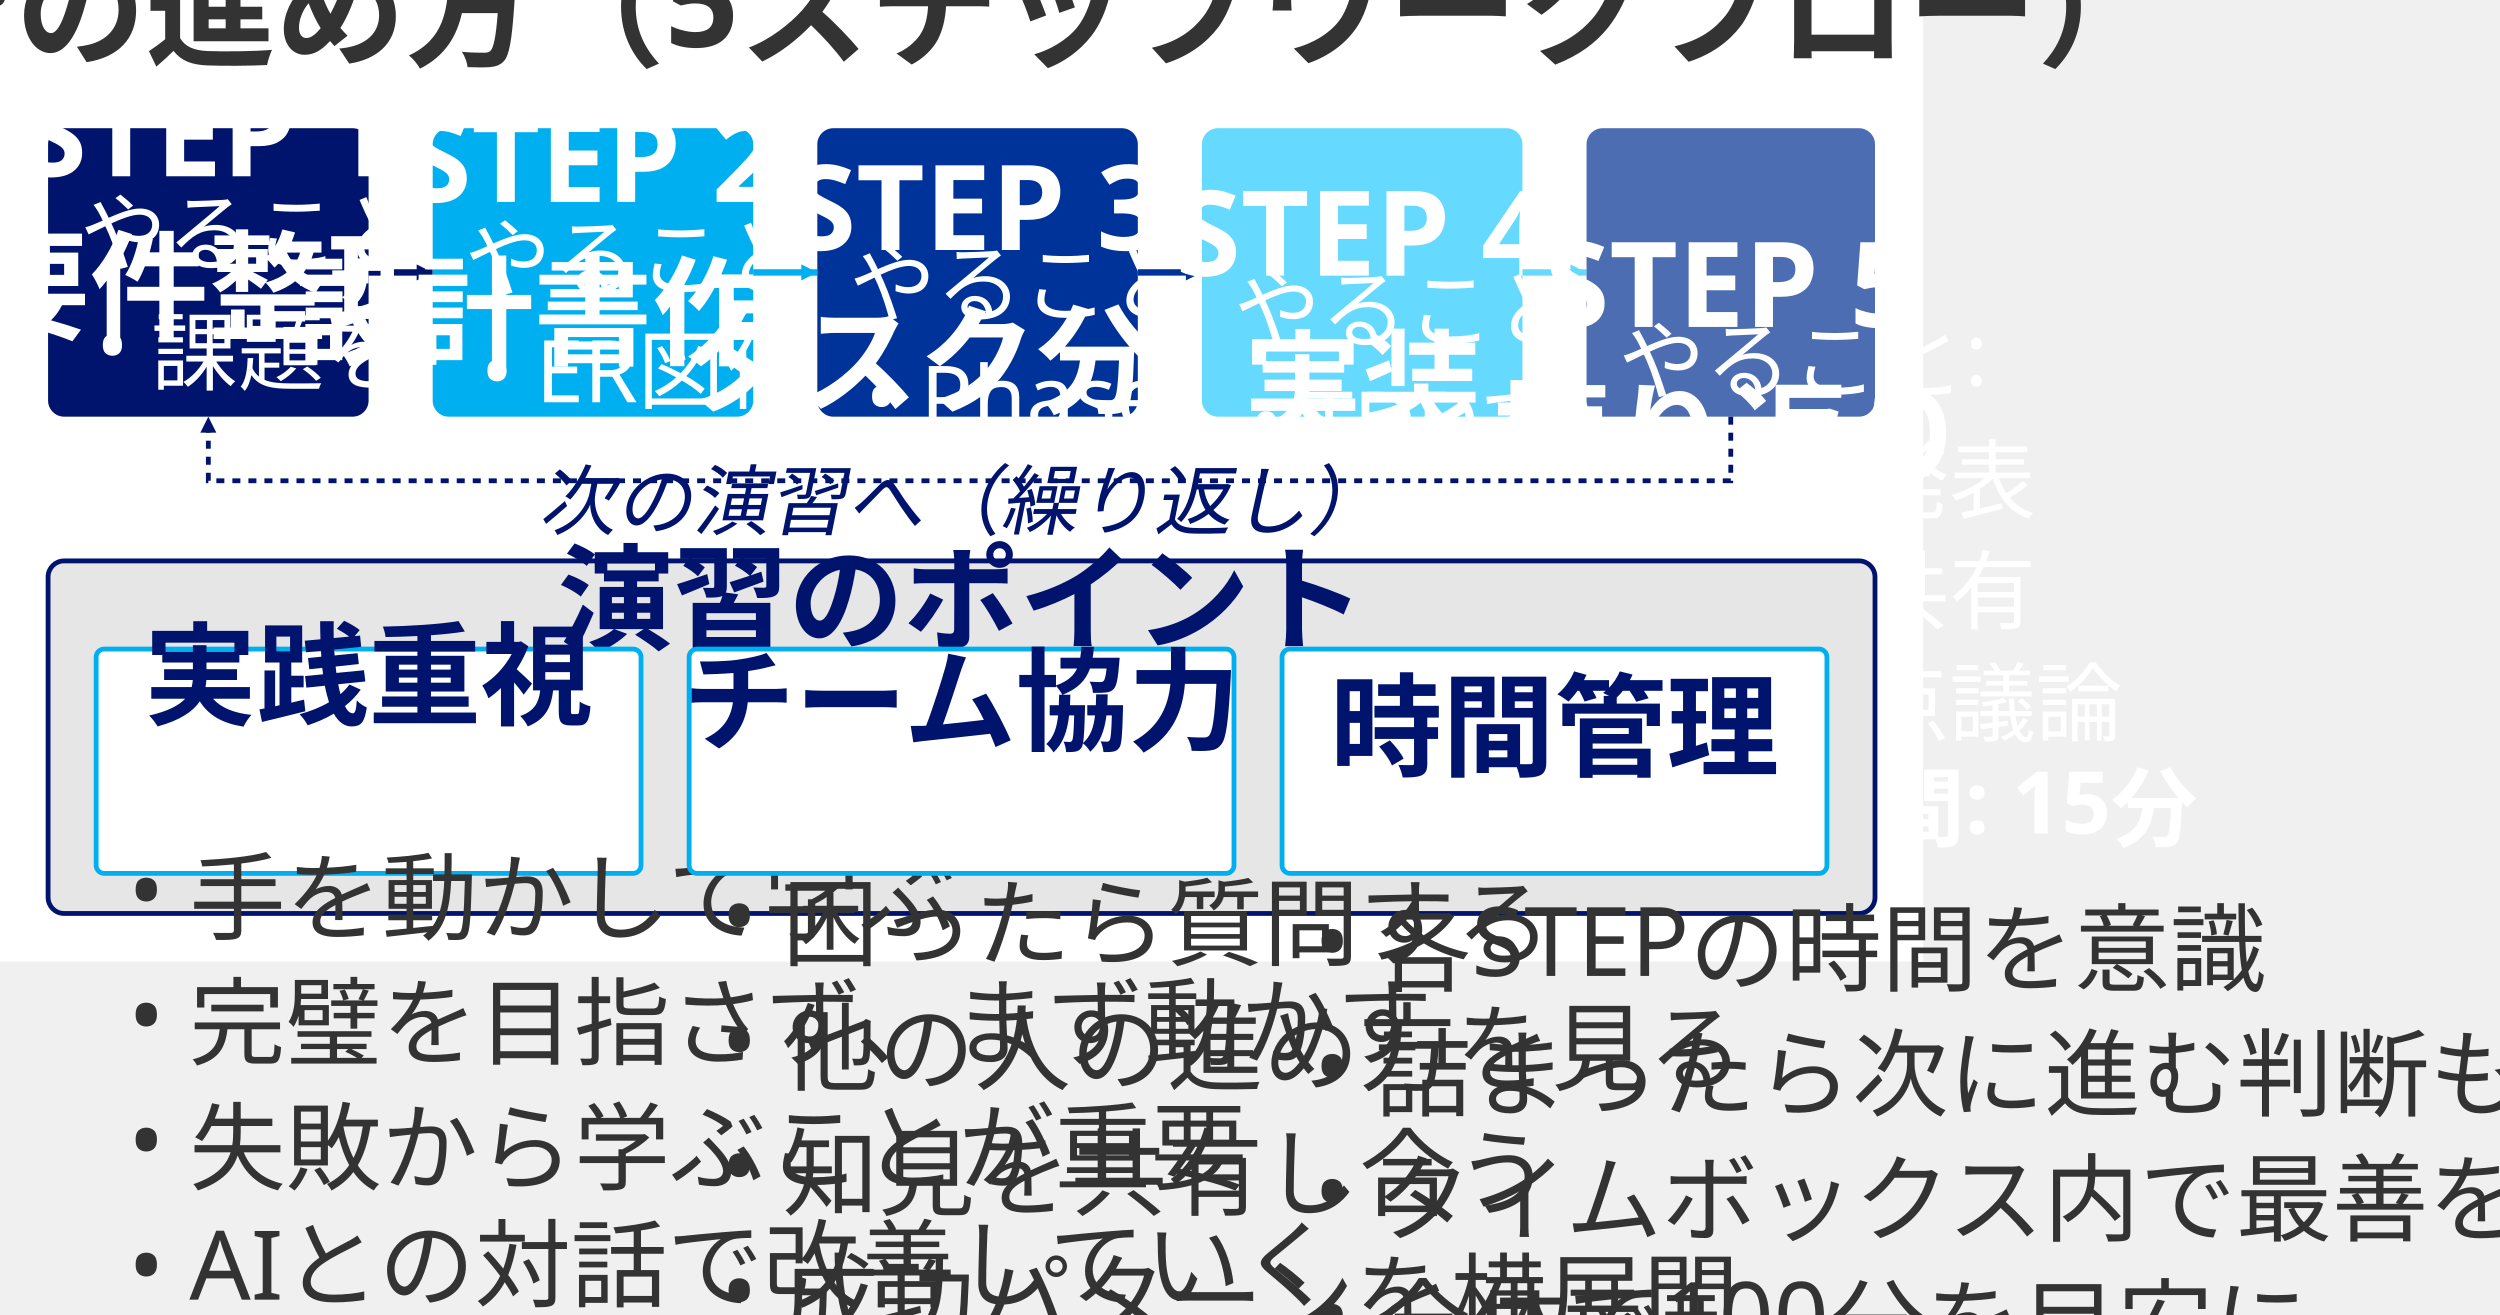
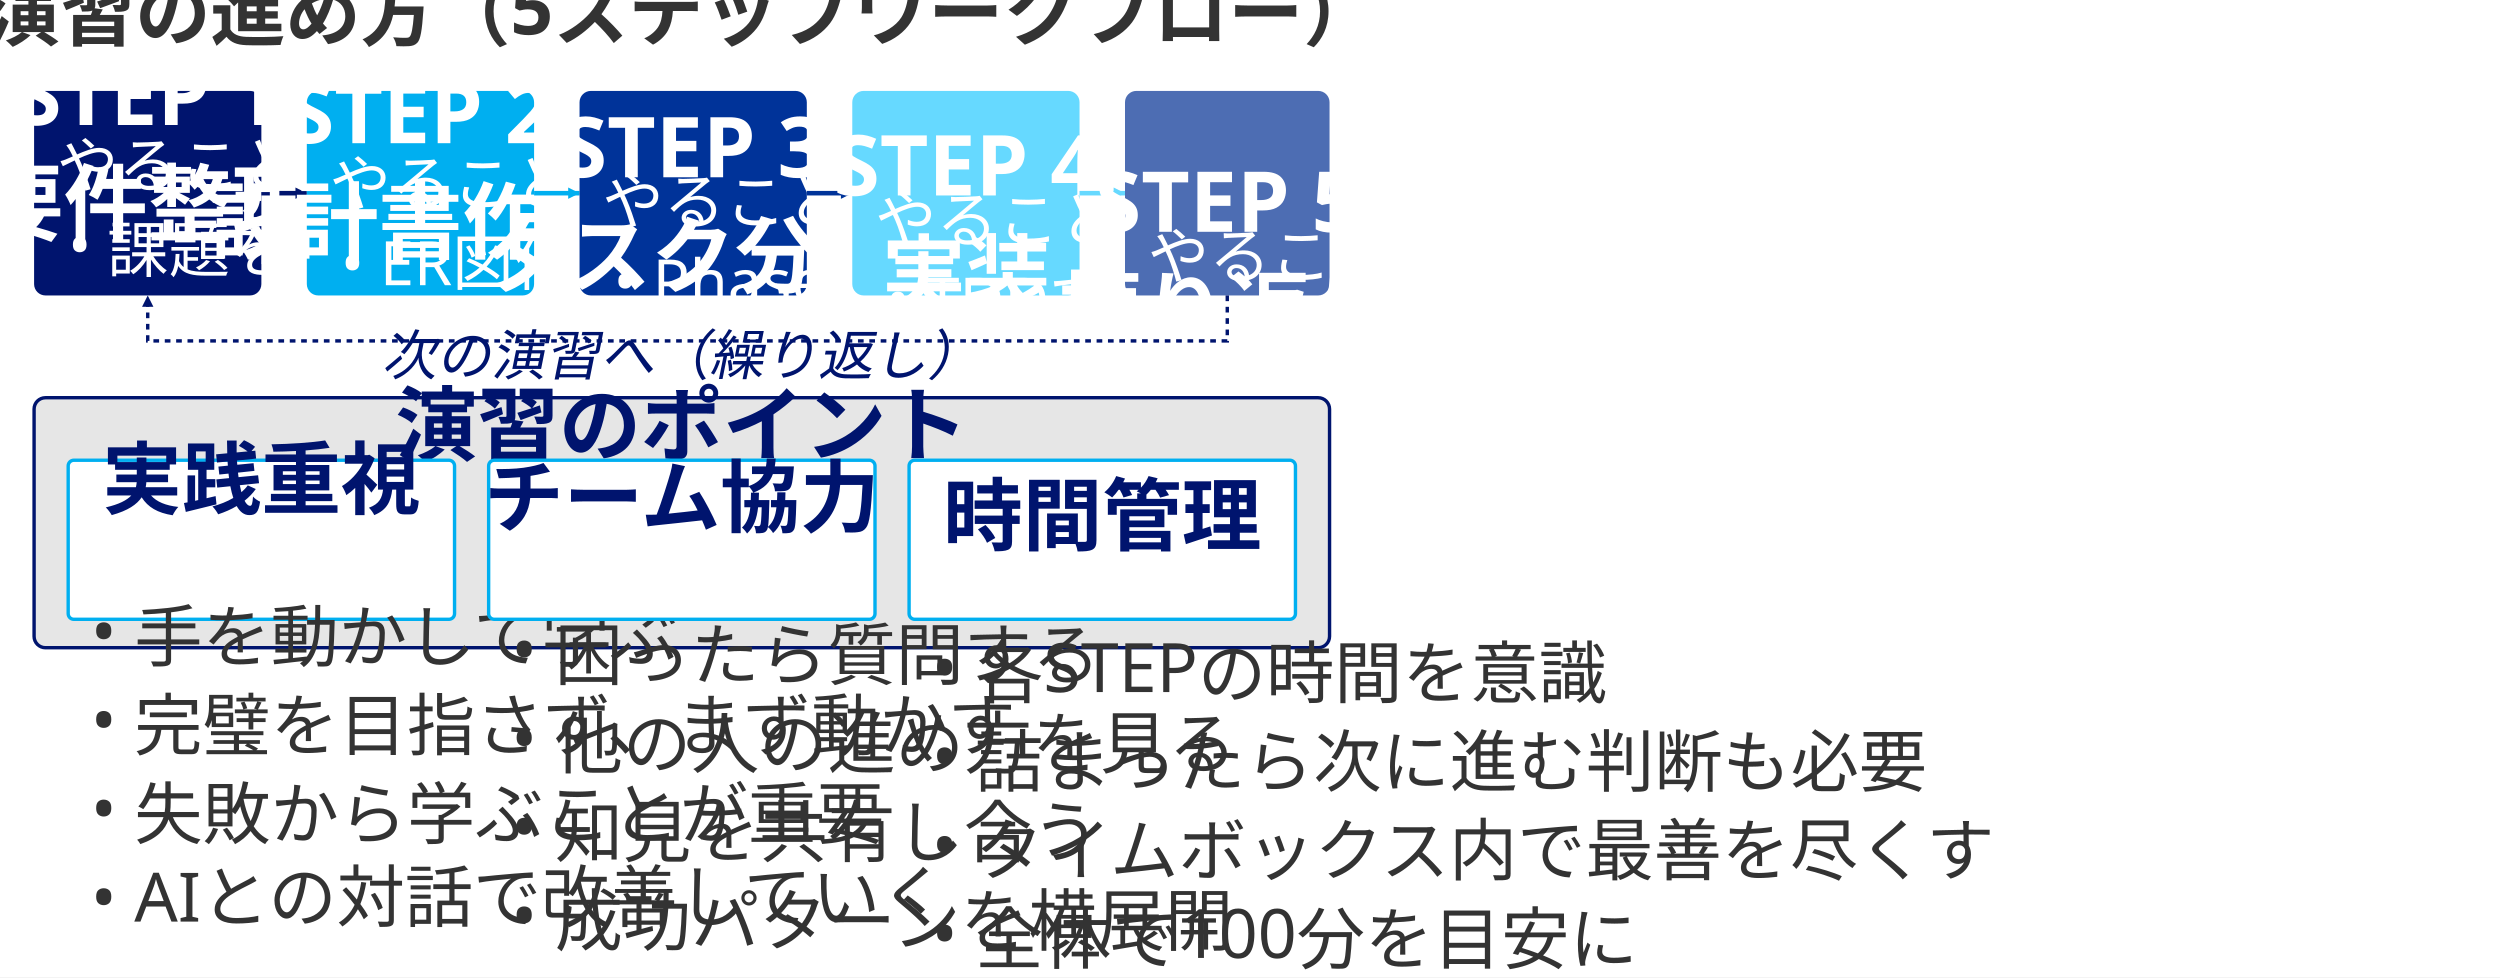
- <svg xmlns="http://www.w3.org/2000/svg" viewBox="0 0 1560 820">
+ <svg xmlns="http://www.w3.org/2000/svg" viewBox="0 0 2200 860">
  <defs>
    <style>
-       .title { font-family: 'Noto Sans JP', sans-serif; font-size: 81px; font-weight: bold; fill: #333333; }
+       .title { font-family: 'Noto Sans JP', sans-serif; font-size: 66px; font-weight: bold; fill: #333333; }
      .step-title { font-family: 'Noto Sans JP', sans-serif; font-size: 74px; font-weight: bold; fill: white; }
      .step-text { font-family: 'Noto Sans JP', sans-serif; font-size: 54px; fill: white; }
      .time-text { font-family: 'Noto Sans JP', sans-serif; font-size: 54px; fill: white; font-weight: bold; }
    </style>
  </defs>
-   <rect width="1200" height="600" fill="#FFFFFF" />
+   <rect width="2200" height="860" fill="#FFFFFF" />
  <text x="600" y="35" class="title" text-anchor="middle">演習の進め方（5ステップワークフロー）</text>
  <rect x="30" y="80" width="200" height="180" fill="#00146E" rx="10" />
  <text x="130" y="110" class="step-title" text-anchor="middle">STEP 1</text>
  <text x="130" y="206" class="step-title" text-anchor="middle" font-size="28">要件整理</text>
  <text x="50" y="165" class="step-text">やること:</text>
  <text x="60" y="235" class="step-text">• 課題を読む</text>
  <text x="60" y="305" class="step-text">• 不明点を質問</text>
  <text x="60" y="375" class="step-text">• 要件リスト作成</text>
  <text x="50" y="445" class="time-text">所要時間: 10分</text>
  <line x1="230" y1="170" x2="270" y2="170" stroke="#00146E" stroke-width="4" />
  <polygon points="270,170 260,165 260,175" fill="#00146E" />
  <rect x="270" y="80" width="200" height="180" fill="#00AFF0" rx="10" />
  <text x="370" y="126" class="step-title" text-anchor="middle">STEP 2</text>
  <text x="370" y="222" class="step-title" text-anchor="middle" font-size="28">設計書作成</text>
  <text x="290" y="181" class="step-text">やること:</text>
  <text x="300" y="251" class="step-text">• ER図作成</text>
  <text x="300" y="321" class="step-text">• API仕様定義</text>
  <text x="300" y="391" class="step-text">• 画面遷移図</text>
  <text x="290" y="461" class="time-text">所要時間: 20分</text>
  <line x1="470" y1="170" x2="510" y2="170" stroke="#00AFF0" stroke-width="4" />
  <polygon points="510,170 500,165 500,175" fill="#00AFF0" />
  <rect x="510" y="80" width="200" height="180" fill="#003399" rx="10" />
  <text x="610" y="156" class="step-title" text-anchor="middle">STEP 3</text>
  <text x="610" y="252" class="step-title" text-anchor="middle" font-size="28">タスク分解</text>
  <text x="530" y="197" class="step-text">やること:</text>
  <text x="540" y="267" class="step-text">• Phase分け</text>
  <text x="540" y="337" class="step-text">• タスク一覧作成</text>
  <text x="540" y="407" class="step-text">• 優先順位付け</text>
  <text x="530" y="477" class="time-text">所要時間: 15分</text>
  <line x1="710" y1="170" x2="750" y2="170" stroke="#003399" stroke-width="4" />
  <polygon points="750,170 740,165 740,175" fill="#003399" />
  <rect x="750" y="80" width="200" height="180" fill="#66D9FF" rx="10" />
  <text x="850" y="172" class="step-title" text-anchor="middle">STEP 4</text>
  <text x="850" y="268" class="step-title" text-anchor="middle" font-size="28">実装</text>
  <text x="770" y="213" class="step-text">やること:</text>
  <text x="780" y="283" class="step-text">• TDDで実装</text>
  <text x="780" y="368" class="step-text">• Phase毎に確認</text>
  <text x="780" y="438" class="step-text">• AIレビュー実施</text>
  <text x="770" y="508" class="time-text">所要時間: 40分</text>
  <line x1="950" y1="170" x2="990" y2="170" stroke="#66D9FF" stroke-width="4" />
  <polygon points="990,170 980,165 980,175" fill="#66D9FF" />
  <rect x="990" y="80" width="180" height="180" fill="#4D6DB3" rx="10" />
  <text x="1080" y="204" class="step-title" text-anchor="middle">STEP 5</text>
  <text x="1080" y="300" class="step-title" text-anchor="middle" font-size="28">振り返り</text>
  <text x="1010" y="245" class="step-text">やること:</text>
  <text x="1020" y="315" class="step-text">• 成果発表</text>
  <text x="1020" y="384" class="step-text">• 学び共有</text>
  <text x="1020" y="454" class="step-text">• 改善点議論</text>
  <text x="1010" y="524" class="time-text">所要時間: 15分</text>
  <path d="M 1080 260 L 1080 300 L 130 300 L 130 260" fill="none" stroke="#00146E" stroke-width="3" stroke-dasharray="5,5" />
  <polygon points="130,260 125,270 135,270" fill="#00146E" />
  <text x="600" y="330" style="font-family: 'Noto Sans JP', sans-serif; font-size: 48px; fill: #00146E; text-anchor: middle; font-style: italic;">
    次の演習へ（繰り返し）
  </text>
  <rect x="30" y="350" width="1140" height="220" fill="#E6E6E6" stroke="#00146E" stroke-width="3" rx="10" />
  <text x="600" y="400" style="font-family: 'Noto Sans JP', sans-serif; font-size: 72px; fill: #00146E; text-anchor: middle; font-weight: bold;">
    演習のポイント
  </text>
  <rect x="60" y="405" width="340" height="140" fill="#FFFFFF" stroke="#00AFF0" stroke-width="3" rx="5" />
  <text x="230" y="447" style="font-family: 'Noto Sans JP', sans-serif; font-size: 70px; fill: #00146E; text-anchor: middle; font-weight: bold;">
    実践重視
  </text>
  <text x="80" y="577" style="font-family: 'Noto Sans JP', sans-serif; font-size: 60px; fill: #333333;">
    • 手を動かして学ぶ
  </text>
  <text x="80" y="655" style="font-family: 'Noto Sans JP', sans-serif; font-size: 60px; fill: #333333;">
    • 完璧を目指さず、まず動かす
  </text>
  <text x="80" y="733" style="font-family: 'Noto Sans JP', sans-serif; font-size: 60px; fill: #333333;">
    • 失敗から学ぶことが重要
  </text>
  <text x="80" y="811" style="font-family: 'Noto Sans JP', sans-serif; font-size: 60px; fill: #333333;">
    • AIとの対話で改善していく
  </text>
  <rect x="430" y="405" width="340" height="140" fill="#FFFFFF" stroke="#00AFF0" stroke-width="3" rx="5" />
  <text x="600" y="463" style="font-family: 'Noto Sans JP', sans-serif; font-size: 70px; fill: #00146E; text-anchor: middle; font-weight: bold;">
    チーム協力
  </text>
  <text x="450" y="593" style="font-family: 'Noto Sans JP', sans-serif; font-size: 60px; fill: #333333;">
    • 困ったら質問する
  </text>
  <text x="450" y="671" style="font-family: 'Noto Sans JP', sans-serif; font-size: 60px; fill: #333333;">
    • 他の人の進め方を見る
  </text>
  <text x="450" y="749" style="font-family: 'Noto Sans JP', sans-serif; font-size: 60px; fill: #333333;">
    • 知見を共有し合う
  </text>
  <text x="450" y="827" style="font-family: 'Noto Sans JP', sans-serif; font-size: 60px; fill: #333333;">
    • 成功パターンを横展開
  </text>
  <rect x="800" y="405" width="340" height="140" fill="#FFFFFF" stroke="#00AFF0" stroke-width="3" rx="5" />
  <text x="970" y="479" style="font-family: 'Noto Sans JP', sans-serif; font-size: 70px; fill: #00146E; text-anchor: middle; font-weight: bold;">
    時間管理
  </text>
  <text x="820" y="609" style="font-family: 'Noto Sans JP', sans-serif; font-size: 60px; fill: #333333;">
    • 各STEPの時間を意識
  </text>
  <text x="820" y="687" style="font-family: 'Noto Sans JP', sans-serif; font-size: 60px; fill: #333333;">
    • 詰まったら次に進む判断も必要
  </text>
  <text x="820" y="765" style="font-family: 'Noto Sans JP', sans-serif; font-size: 60px; fill: #333333;">
    • タイムボックス内で最善を尽くす
  </text>
  <text x="820" y="843" style="font-family: 'Noto Sans JP', sans-serif; font-size: 60px; fill: #333333;">
    • 全体で100分を目安に
  </text>
</svg>
